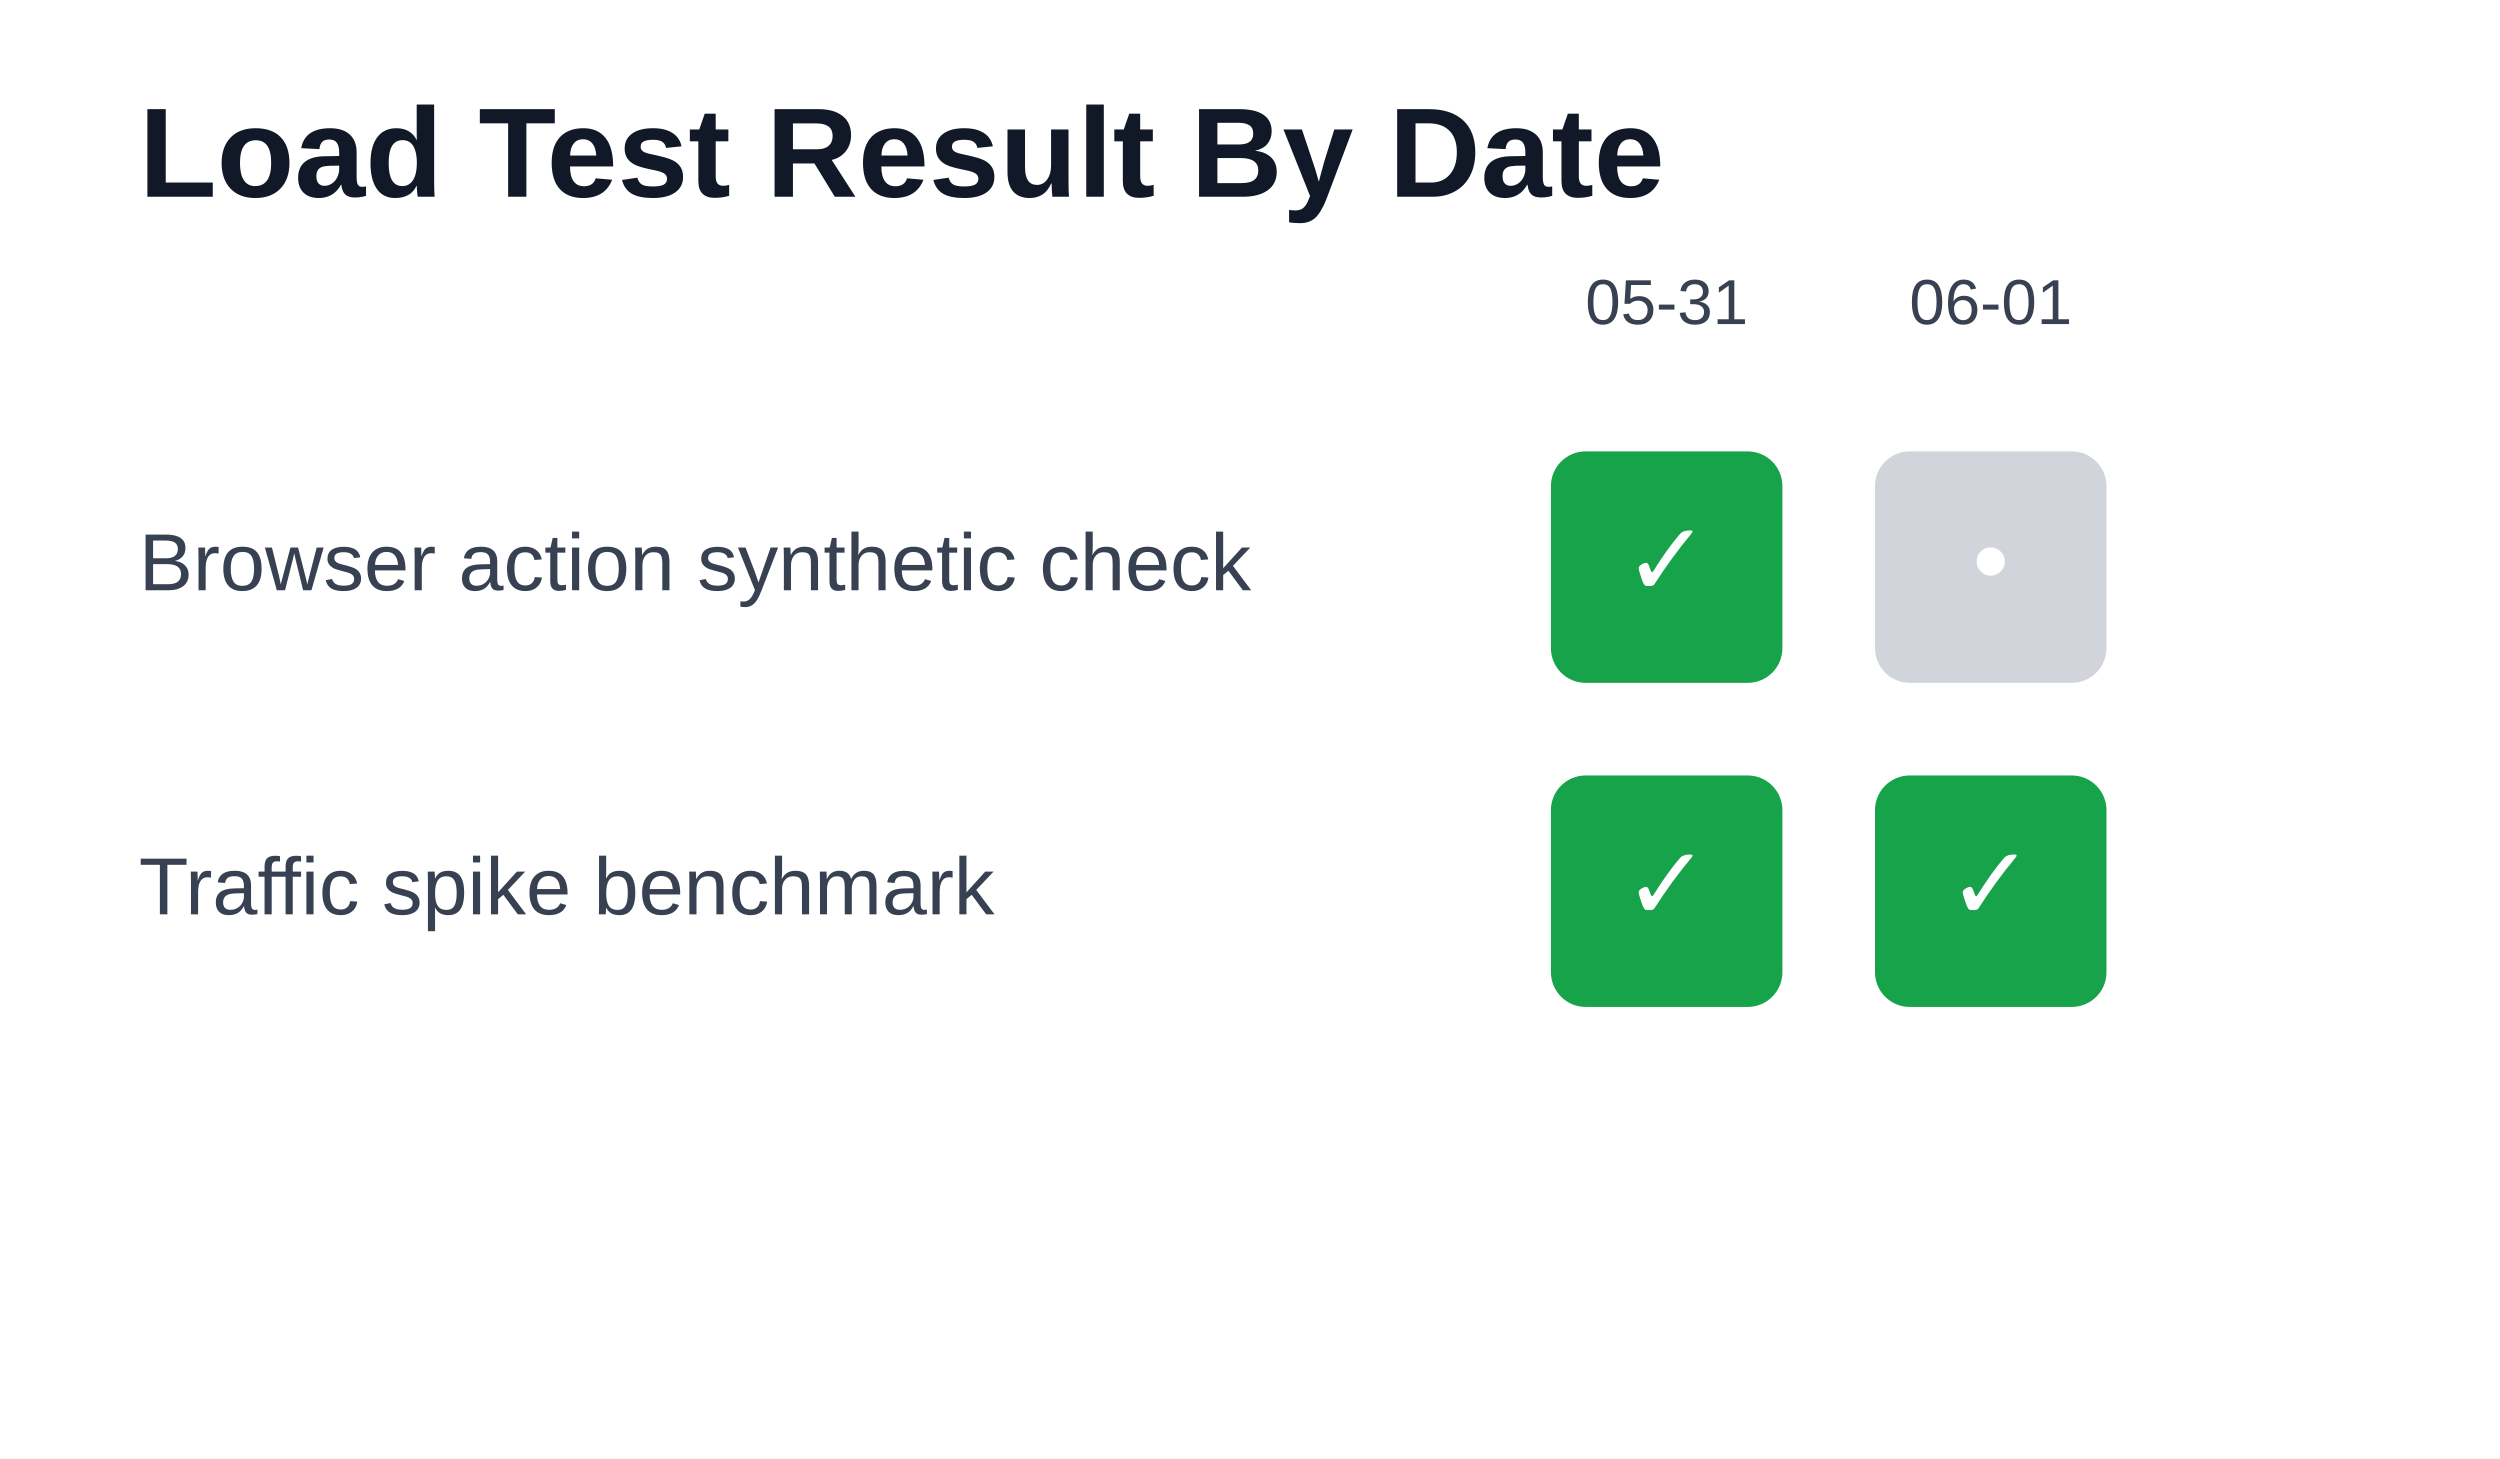
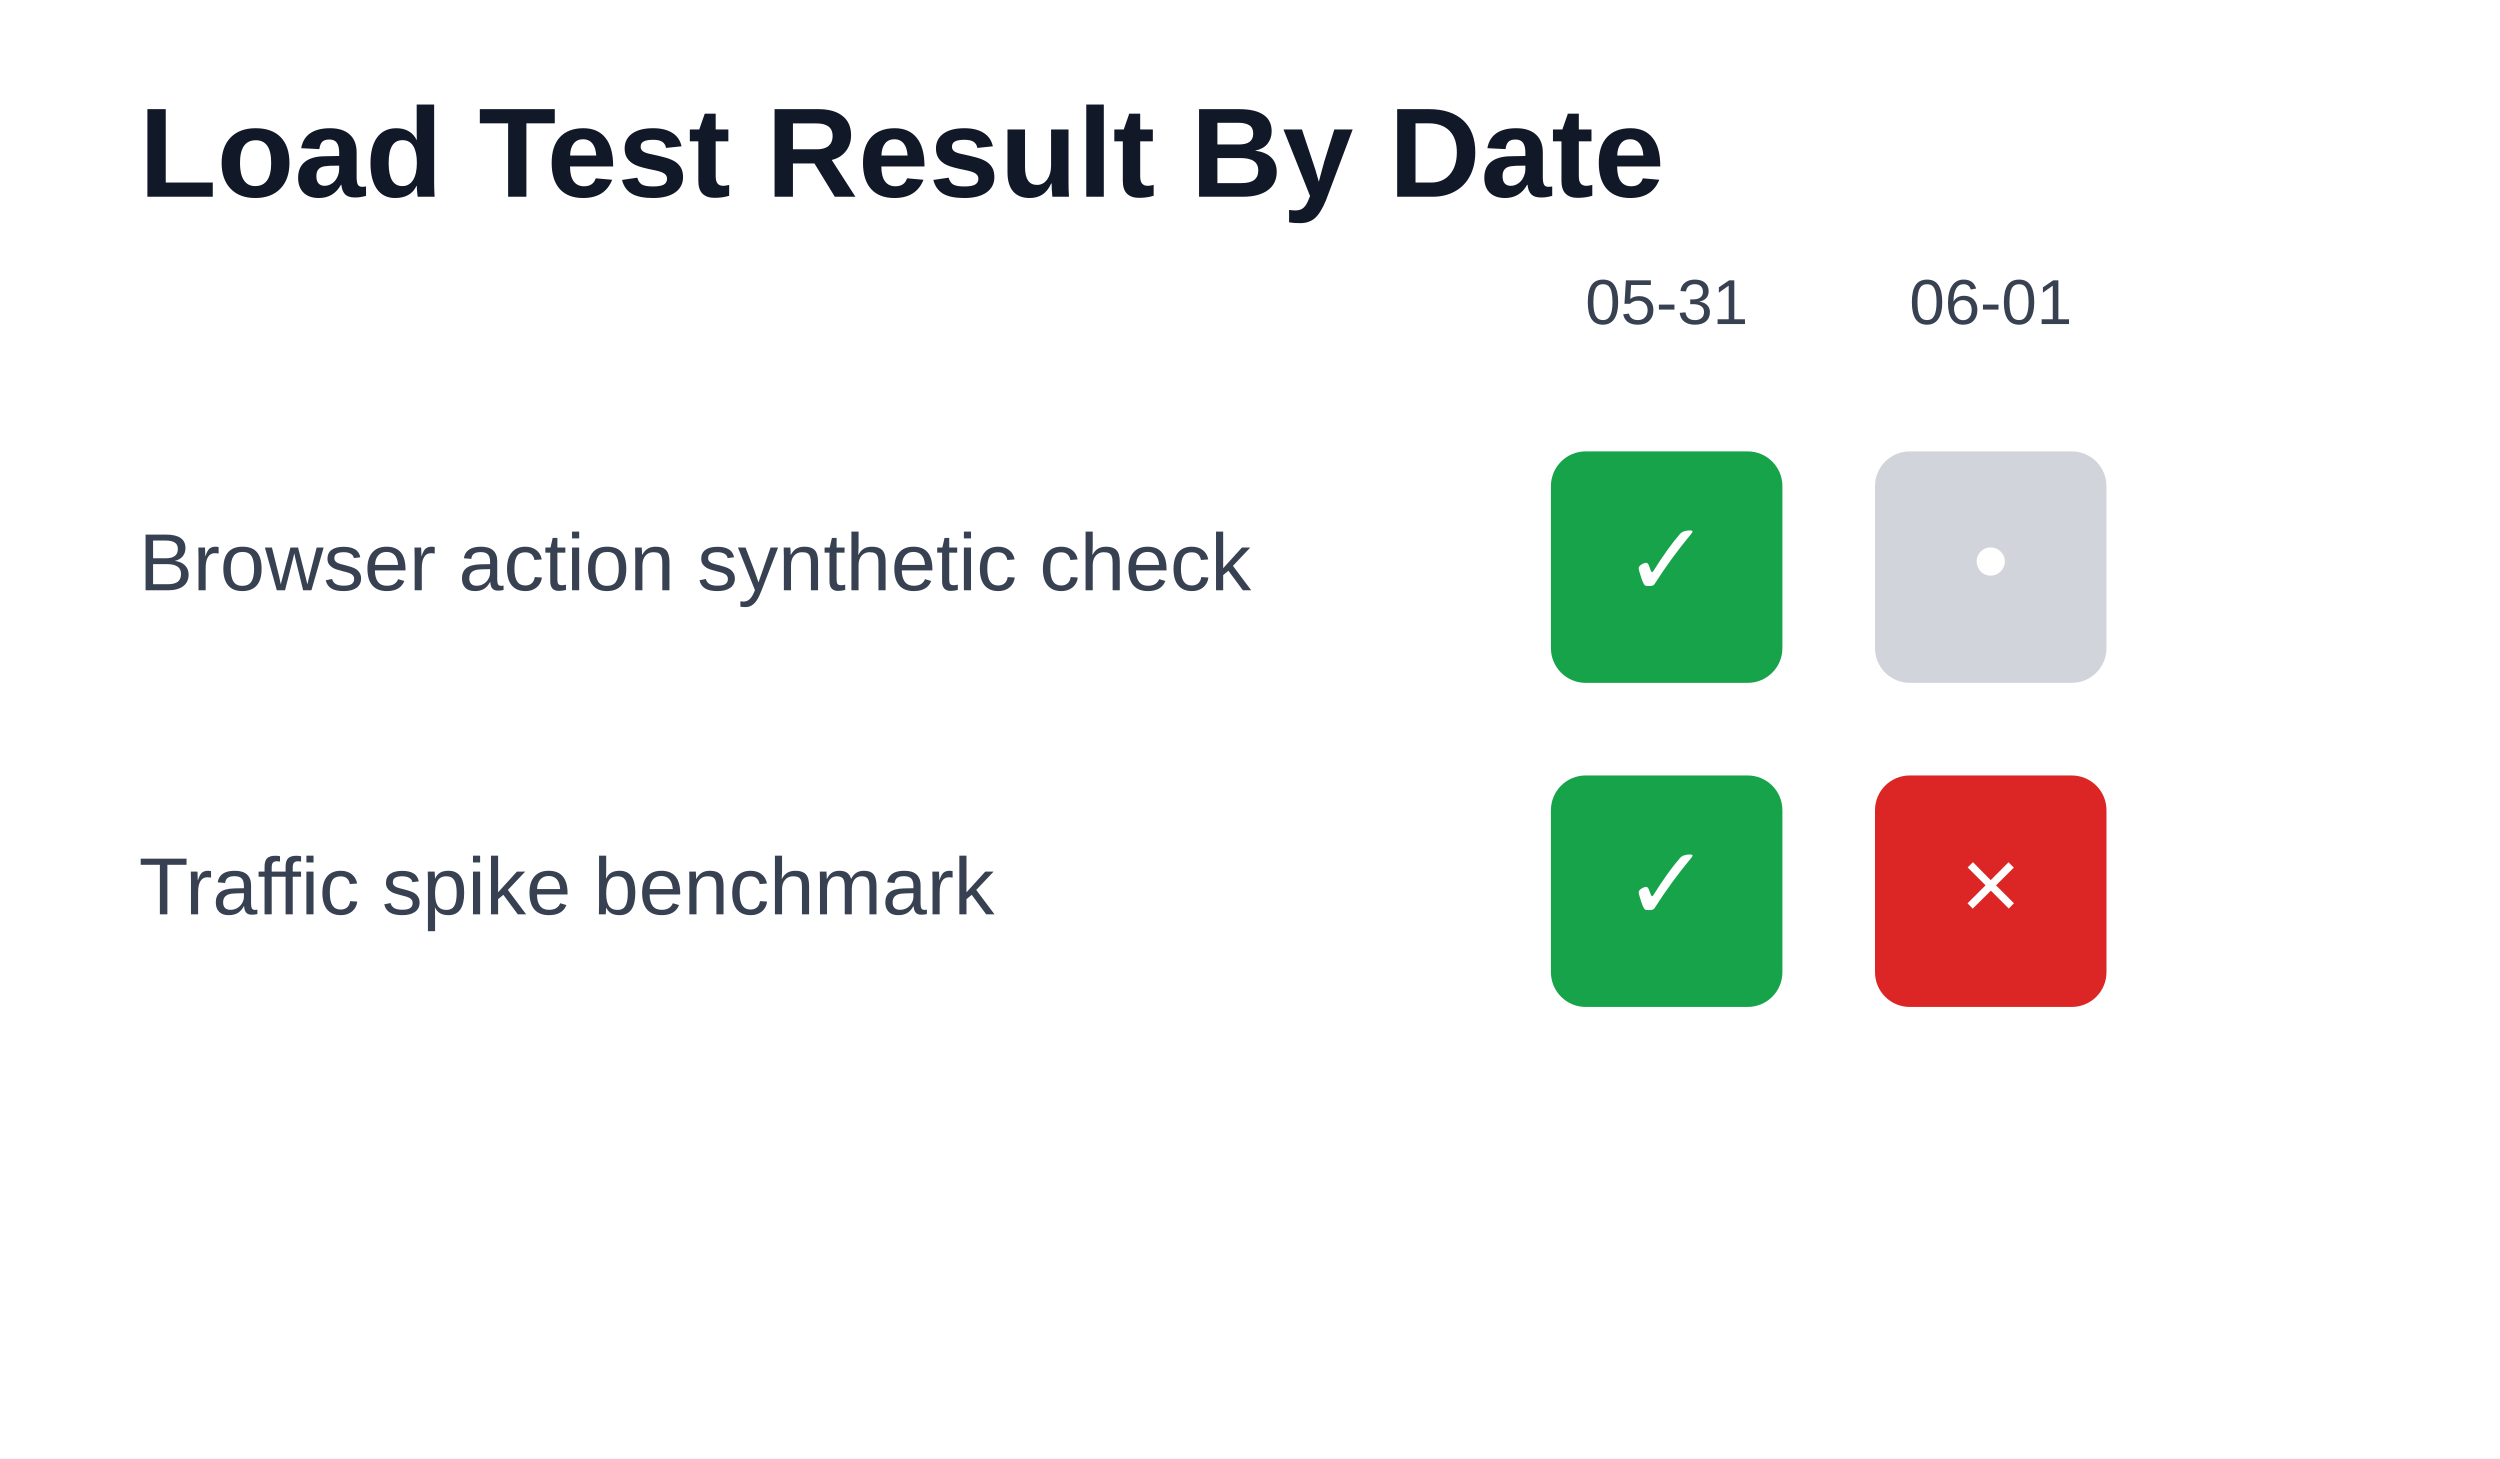
<svg xmlns="http://www.w3.org/2000/svg" width="432" height="252" viewBox="0 0 432 252" role="img" aria-label="Load test result heatmap">
  <rect width="100%" height="100%" fill="#ffffff" />
  <text x="24" y="34" font-family="Arial, sans-serif" font-size="22" font-weight="700" fill="#111827">Load Test Result By Date</text>
  <text x="288" y="56" text-anchor="middle" font-family="Arial, sans-serif" font-size="11" fill="#374151">05-31</text>
  <text x="344" y="56" text-anchor="middle" font-family="Arial, sans-serif" font-size="11" fill="#374151">06-01</text>
  <text x="24" y="102" font-family="Arial, sans-serif" font-size="14" fill="#374151">Browser action synthetic check</text>
  <rect x="268" y="78" width="40" height="40" rx="6" fill="#16a34a" />
  <text x="288" y="103" text-anchor="middle" font-family="Arial, sans-serif" font-size="18" fill="#ffffff">✓</text>
  <rect x="324" y="78" width="40" height="40" rx="6" fill="#d1d5db" />
  <text x="344" y="103" text-anchor="middle" font-family="Arial, sans-serif" font-size="18" fill="#ffffff">•</text>
  <text x="24" y="158" font-family="Arial, sans-serif" font-size="14" fill="#374151">Traffic spike benchmark</text>
  <rect x="268" y="134" width="40" height="40" rx="6" fill="#16a34a" />
  <text x="288" y="159" text-anchor="middle" font-family="Arial, sans-serif" font-size="18" fill="#ffffff">✓</text>
-   <rect x="324" y="134" width="40" height="40" rx="6" fill="#16a34a" />
-   <text x="344" y="159" text-anchor="middle" font-family="Arial, sans-serif" font-size="18" fill="#ffffff">✓</text>
+   <rect x="324" y="134" width="40" height="40" rx="6" fill="#dc2626" />
+   <text x="344" y="159" text-anchor="middle" font-family="Arial, sans-serif" font-size="18" fill="#ffffff">×</text>
</svg>
